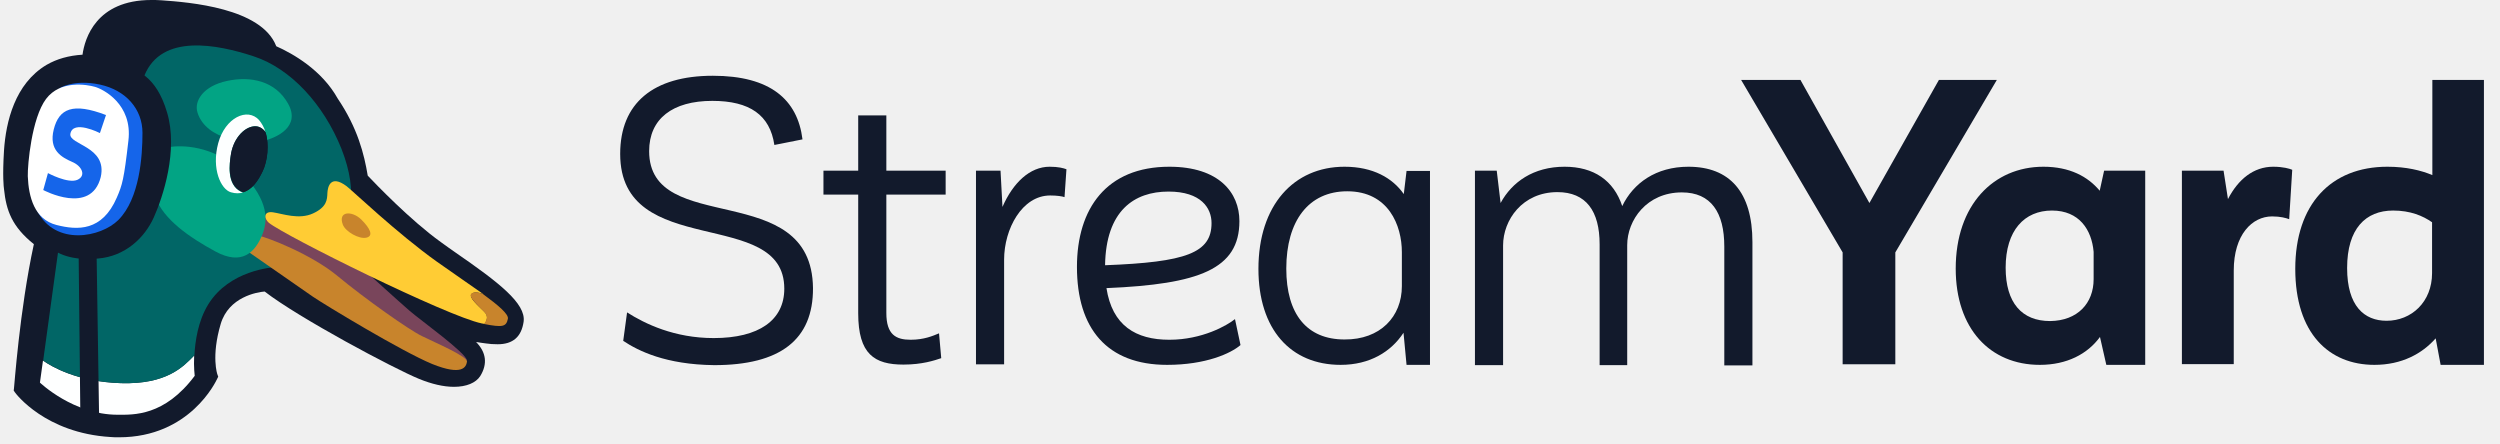
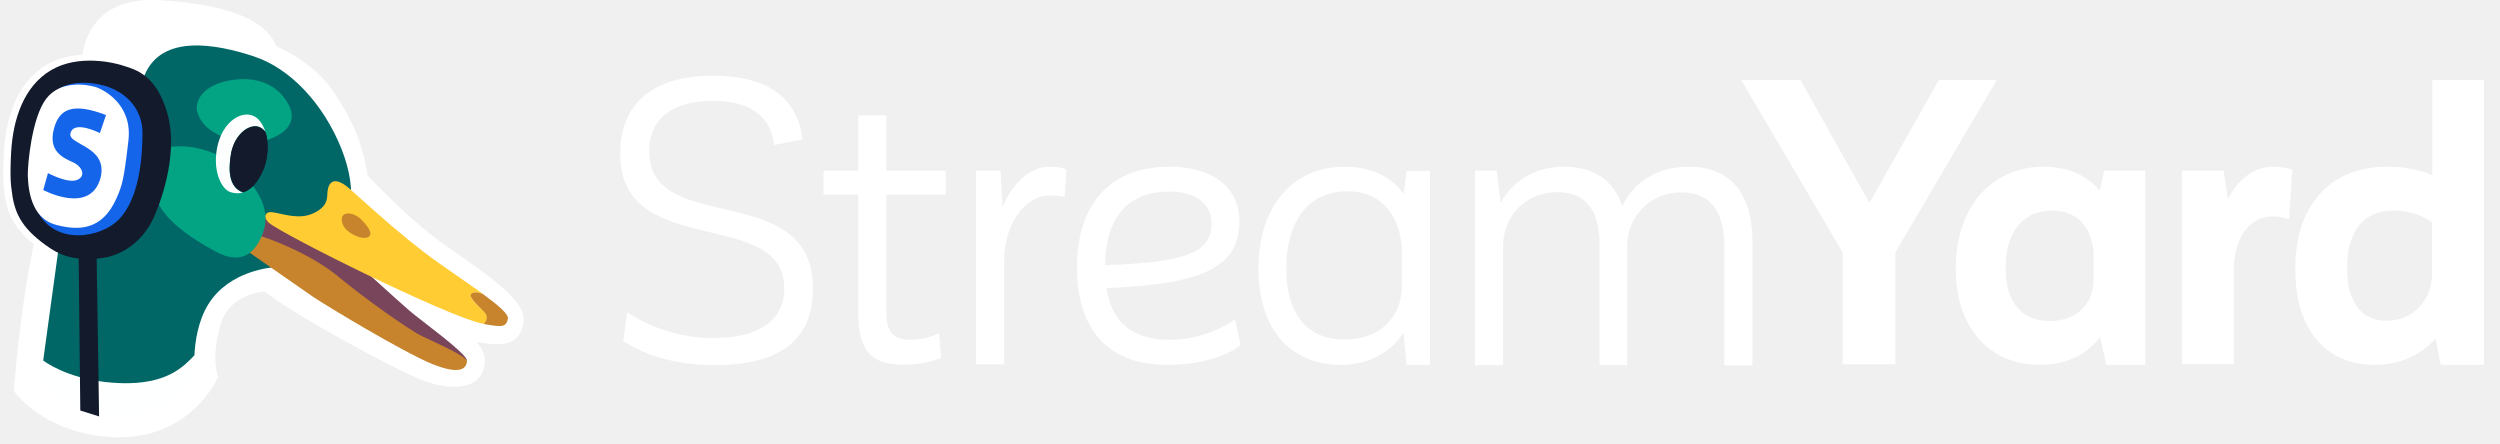
<svg xmlns="http://www.w3.org/2000/svg" width="231" height="41" viewBox="0 0 231 41" fill="none">
-   <path d="M57.585 31.496L57.942 28.866C59.598 29.923 62.325 31.238 65.945 31.238C70.124 31.238 72.469 29.588 72.469 26.674C72.469 19.016 57.305 24.121 57.305 14.22C57.305 9.527 60.363 7 65.868 7C71.169 7 73.692 9.192 74.151 12.879L71.551 13.395C71.144 10.636 69.283 9.321 65.817 9.321C62.147 9.321 59.981 10.971 59.981 13.962C59.981 21.955 75.018 16.412 75.12 26.622C75.145 31.393 72.087 33.739 65.995 33.739C61.51 33.688 58.987 32.424 57.585 31.496Z" fill="#121A2C" />
-   <path d="M81.898 17.984V28.917C81.898 30.929 82.79 31.393 84.141 31.393C85.39 31.393 86.205 31.032 86.766 30.8L86.97 33.094C86.358 33.301 85.211 33.688 83.478 33.688C80.802 33.688 79.298 32.733 79.298 28.943V17.984H76.087V15.767H79.298V10.661H81.898V15.767H87.378V17.984H81.898Z" fill="#121A2C" />
-   <path d="M98.54 15.638L98.362 18.216C98.158 18.139 97.674 18.062 97.037 18.062C94.437 18.062 92.78 21.156 92.78 23.992V33.665H90.181V15.767H92.449L92.628 19.119C93.596 16.901 95.151 15.406 96.985 15.406C97.802 15.406 98.26 15.535 98.54 15.638Z" fill="#121A2C" />
-   <path d="M114.623 31.883C113.731 32.656 111.412 33.713 107.843 33.713C102.287 33.713 99.51 30.361 99.51 24.663C99.51 19.274 102.237 15.406 108.047 15.406C112.635 15.406 114.521 17.804 114.521 20.434C114.521 24.869 110.799 26.261 102.237 26.622C102.771 30.078 104.938 31.393 108.047 31.393C111.08 31.393 113.373 30.078 114.113 29.485L114.623 31.883ZM102.109 24.508C109.602 24.224 111.946 23.373 111.946 20.614C111.946 19.222 110.978 17.701 107.971 17.701C104.785 17.701 102.185 19.48 102.109 24.508Z" fill="#121A2C" />
-   <path d="M132.131 15.767V33.713H129.965L129.685 30.748C128.538 32.501 126.575 33.713 123.874 33.713C119.261 33.713 116.279 30.439 116.279 24.843C116.279 18.938 119.566 15.406 124.23 15.406C126.856 15.406 128.666 16.437 129.71 17.933L129.965 15.793H132.131V15.767ZM129.532 26.442V23.296C129.532 20.846 128.308 17.675 124.485 17.675C120.917 17.675 118.853 20.408 118.853 24.817C118.853 29.046 120.765 31.367 124.23 31.367C127.544 31.393 129.532 29.253 129.532 26.442Z" fill="#121A2C" />
-   <path d="M161.924 22.368V33.765H159.325V22.78C159.325 19.635 158.101 17.778 155.4 17.778C152.163 17.778 150.354 20.331 150.354 22.651V33.739H147.805V22.574C147.805 19.506 146.556 17.752 143.905 17.752C140.668 17.752 138.885 20.331 138.885 22.677V33.739H136.285V15.767H138.298L138.655 18.758C139.7 16.824 141.688 15.406 144.568 15.406C147.269 15.406 149.105 16.669 149.895 19.042C150.914 16.927 153.004 15.406 156.011 15.406C159.809 15.406 161.924 17.727 161.924 22.368Z" fill="#121A2C" />
-   <path d="M184.507 7.387L175.128 23.322V33.657H170.26V23.322L160.881 7.387H166.361L172.733 18.758L179.155 7.387H184.507Z" fill="#121A2C" />
-   <path d="M198.218 15.767V33.713H194.624L194.038 31.135C192.891 32.708 190.98 33.713 188.482 33.713C183.894 33.713 180.708 30.387 180.708 24.817C180.708 18.938 184.2 15.406 188.813 15.406C191.235 15.406 192.917 16.308 194.013 17.623L194.42 15.767H198.218ZM193.451 25.797V23.27C193.273 21.233 192.127 19.454 189.603 19.454C187.054 19.454 185.322 21.285 185.322 24.74C185.322 27.989 186.825 29.665 189.425 29.665C191.973 29.639 193.451 28.015 193.451 25.797Z" fill="#121A2C" />
-   <path d="M211.802 15.689L211.521 20.253C211.241 20.15 210.731 19.996 209.941 19.996C208.106 19.996 206.399 21.672 206.399 24.998V33.648H201.607V15.767H205.456L205.864 18.397C206.807 16.566 208.234 15.406 210.043 15.406C210.961 15.406 211.572 15.586 211.802 15.689Z" fill="#121A2C" />
-   <path d="M229.515 7.387V33.713H225.514L225.055 31.264C223.807 32.682 221.921 33.713 219.398 33.713C215.192 33.713 212.083 30.8 212.083 24.843C212.083 18.887 215.37 15.406 220.595 15.406C222.328 15.406 223.704 15.741 224.749 16.179V7.387H229.515ZM224.723 25.23V20.537C223.882 19.944 222.711 19.454 221.13 19.454C218.581 19.454 216.874 21.13 216.874 24.766C216.874 28.273 218.454 29.639 220.518 29.639C222.812 29.639 224.723 27.912 224.723 25.23Z" fill="#121A2C" />
-   <path d="M42.1 23.342C41.641 23.029 41.181 22.691 40.747 22.378C37.938 20.372 34.618 16.907 33.979 16.23C33.647 14.25 33.06 11.853 31.196 9.092C29.74 6.487 27.11 4.976 25.526 4.272C24.173 0.729 17.482 0.208 14.902 0.026C14.596 -3.98565e-07 14.289 0 13.983 0C8.875 0 7.828 3.569 7.624 5.054C6.347 5.132 5.249 5.445 4.304 5.992C1.367 7.737 0.55 11.254 0.371 13.885C0.218 16.334 0.346 17.298 0.371 17.48C0.575 19.46 1.112 20.945 3.129 22.561C1.801 28.683 1.316 35.821 1.29 35.899L1.265 36.081L1.367 36.237C1.469 36.394 4.202 40.015 10.203 40.38C10.459 40.406 10.739 40.406 10.995 40.406C17.558 40.406 19.959 35.221 20.061 35.013L20.163 34.805L20.087 34.596C20.087 34.596 19.499 32.955 20.393 29.933C21.134 27.432 23.764 26.989 24.454 26.937C27.62 29.386 36.431 34.075 38.73 35.013C39.879 35.482 40.977 35.743 41.947 35.743C43.096 35.743 43.965 35.378 44.373 34.753C45.063 33.632 44.935 32.564 43.99 31.6C44.246 31.652 44.552 31.679 44.884 31.731C45.191 31.783 45.599 31.809 45.982 31.809C47.387 31.809 48.179 31.131 48.383 29.725C48.613 28.031 46.059 26.078 42.1 23.342ZM11.021 39.911C10.995 39.911 10.995 39.911 10.969 39.911C11.072 39.911 11.174 39.911 11.301 39.911C11.199 39.911 11.123 39.911 11.021 39.911ZM13.881 0.547C13.906 0.547 13.957 0.547 13.983 0.547C14.059 0.547 14.111 0.547 14.187 0.547C14.111 0.547 13.983 0.521 13.881 0.547ZM17.431 0.834C17.788 0.886 18.171 0.938 18.554 0.99C18.171 0.938 17.788 0.86 17.431 0.834Z" fill="#121A2C" />
-   <path d="M40.62 22.821C37.427 20.555 33.673 16.491 33.673 16.491C33.341 14.406 32.779 12.114 30.941 9.405C29.459 6.747 26.676 5.288 25.297 4.689C24.275 1.303 17.584 0.755 15.056 0.573C8.135 0.052 8.263 5.809 8.263 5.809L5.785 14.172L3.921 22.248C2.491 28.5 2.006 35.951 2.006 35.951C2.006 35.951 4.611 39.52 10.459 39.885C17.354 40.301 19.806 34.805 19.806 34.805C19.806 34.805 19.142 33.059 20.112 29.803C21.083 26.546 24.837 26.416 24.837 26.416C27.876 28.839 36.891 33.632 39.138 34.544C41.794 35.638 43.659 35.274 44.144 34.492C44.629 33.711 44.833 32.721 43.378 31.574C42.433 30.845 41.871 30.454 41.871 30.454C42.944 30.715 43.071 30.975 45.165 31.236C46.647 31.418 47.821 31.418 48.077 29.699C48.281 27.927 43.991 25.218 40.62 22.821Z" fill="#121A2C" />
-   <path d="M11.147 35.404C7.112 35.274 4.763 33.867 3.971 33.32L3.69 35.352C3.69 35.352 6.78 38.322 10.866 38.322C12.322 38.322 15.182 38.478 17.991 34.727C17.991 34.727 17.889 33.945 17.94 32.851C16.919 33.867 15.412 35.534 11.147 35.404Z" fill="#FEFFFF" />
-   <path d="M3.69 33.111C3.69 33.111 3.792 33.19 3.971 33.32L3.997 33.085L3.69 33.111Z" fill="#121A2C" />
-   <path d="M18.427 32.382L17.967 32.408C17.967 32.564 17.942 32.695 17.942 32.851C18.12 32.669 18.274 32.512 18.427 32.382Z" fill="#121A2C" />
+   <g fill="#fff">
+     <path d="M57.585 31.496L57.942 28.866C59.598 29.923 62.325 31.238 65.945 31.238C70.124 31.238 72.469 29.588 72.469 26.674C72.469 19.016 57.305 24.121 57.305 14.22C57.305 9.527 60.363 7 65.868 7C71.169 7 73.692 9.192 74.151 12.879L71.551 13.395C71.144 10.636 69.283 9.321 65.817 9.321C62.147 9.321 59.981 10.971 59.981 13.962C59.981 21.955 75.018 16.412 75.12 26.622C75.145 31.393 72.087 33.739 65.995 33.739C61.51 33.688 58.987 32.424 57.585 31.496Z" />
+     <path d="M81.898 17.984V28.917C81.898 30.929 82.79 31.393 84.141 31.393C85.39 31.393 86.205 31.032 86.766 30.8L86.97 33.094C86.358 33.301 85.211 33.688 83.478 33.688C80.802 33.688 79.298 32.733 79.298 28.943V17.984H76.087V15.767H79.298V10.661H81.898V15.767H87.378V17.984H81.898Z" />
+     <path d="M98.54 15.638L98.362 18.216C98.158 18.139 97.674 18.062 97.037 18.062C94.437 18.062 92.78 21.156 92.78 23.992V33.665H90.181V15.767H92.449L92.628 19.119C93.596 16.901 95.151 15.406 96.985 15.406C97.802 15.406 98.26 15.535 98.54 15.638Z" />
+     <path d="M114.623 31.883C113.731 32.656 111.412 33.713 107.843 33.713C102.287 33.713 99.51 30.361 99.51 24.663C99.51 19.274 102.237 15.406 108.047 15.406C112.635 15.406 114.521 17.804 114.521 20.434C114.521 24.869 110.799 26.261 102.237 26.622C102.771 30.078 104.938 31.393 108.047 31.393C111.08 31.393 113.373 30.078 114.113 29.485L114.623 31.883ZM102.109 24.508C109.602 24.224 111.946 23.373 111.946 20.614C111.946 19.222 110.978 17.701 107.971 17.701C104.785 17.701 102.185 19.48 102.109 24.508Z" />
+     <path d="M132.131 15.767V33.713H129.965L129.685 30.748C128.538 32.501 126.575 33.713 123.874 33.713C119.261 33.713 116.279 30.439 116.279 24.843C116.279 18.938 119.566 15.406 124.23 15.406C126.856 15.406 128.666 16.437 129.71 17.933L129.965 15.793H132.131V15.767ZM129.532 26.442V23.296C129.532 20.846 128.308 17.675 124.485 17.675C120.917 17.675 118.853 20.408 118.853 24.817C118.853 29.046 120.765 31.367 124.23 31.367C127.544 31.393 129.532 29.253 129.532 26.442Z" />
+     <path d="M161.924 22.368V33.765H159.325V22.78C159.325 19.635 158.101 17.778 155.4 17.778C152.163 17.778 150.354 20.331 150.354 22.651V33.739H147.805V22.574C147.805 19.506 146.556 17.752 143.905 17.752C140.668 17.752 138.885 20.331 138.885 22.677V33.739H136.285V15.767H138.298L138.655 18.758C139.7 16.824 141.688 15.406 144.568 15.406C147.269 15.406 149.105 16.669 149.895 19.042C150.914 16.927 153.004 15.406 156.011 15.406C159.809 15.406 161.924 17.727 161.924 22.368Z" />
+     <path d="M184.507 7.387L175.128 23.322V33.657H170.26V23.322L160.881 7.387H166.361L172.733 18.758L179.155 7.387H184.507Z" />
+     <path d="M198.218 15.767V33.713H194.624L194.038 31.135C192.891 32.708 190.98 33.713 188.482 33.713C183.894 33.713 180.708 30.387 180.708 24.817C180.708 18.938 184.2 15.406 188.813 15.406C191.235 15.406 192.917 16.308 194.013 17.623L194.42 15.767H198.218ZM193.451 25.797V23.27C193.273 21.233 192.127 19.454 189.603 19.454C187.054 19.454 185.322 21.285 185.322 24.74C185.322 27.989 186.825 29.665 189.425 29.665C191.973 29.639 193.451 28.015 193.451 25.797Z" />
+     <path d="M211.802 15.689L211.521 20.253C211.241 20.15 210.731 19.996 209.941 19.996C208.106 19.996 206.399 21.672 206.399 24.998V33.648H201.607V15.767H205.456L205.864 18.397C206.807 16.566 208.234 15.406 210.043 15.406C210.961 15.406 211.572 15.586 211.802 15.689Z" />
+     <path d="M229.515 7.387V33.713H225.514L225.055 31.264C223.807 32.682 221.921 33.713 219.398 33.713C215.192 33.713 212.083 30.8 212.083 24.843C212.083 18.887 215.37 15.406 220.595 15.406C222.328 15.406 223.704 15.741 224.749 16.179V7.387H229.515ZM224.723 25.23V20.537C223.882 19.944 222.711 19.454 221.13 19.454C218.581 19.454 216.874 21.13 216.874 24.766C216.874 28.273 218.454 29.639 220.518 29.639C222.812 29.639 224.723 27.912 224.723 25.23Z" />
+     <path d="M42.1 23.342C41.641 23.029 41.181 22.691 40.747 22.378C37.938 20.372 34.618 16.907 33.979 16.23C33.647 14.25 33.06 11.853 31.196 9.092C29.74 6.487 27.11 4.976 25.526 4.272C24.173 0.729 17.482 0.208 14.902 0.026C14.596 -3.98565e-07 14.289 0 13.983 0C8.875 0 7.828 3.569 7.624 5.054C6.347 5.132 5.249 5.445 4.304 5.992C1.367 7.737 0.55 11.254 0.371 13.885C0.218 16.334 0.346 17.298 0.371 17.48C0.575 19.46 1.112 20.945 3.129 22.561C1.801 28.683 1.316 35.821 1.29 35.899L1.265 36.081L1.367 36.237C1.469 36.394 4.202 40.015 10.203 40.38C10.459 40.406 10.739 40.406 10.995 40.406C17.558 40.406 19.959 35.221 20.061 35.013L20.163 34.805L20.087 34.596C20.087 34.596 19.499 32.955 20.393 29.933C21.134 27.432 23.764 26.989 24.454 26.937C27.62 29.386 36.431 34.075 38.73 35.013C39.879 35.482 40.977 35.743 41.947 35.743C43.096 35.743 43.965 35.378 44.373 34.753C45.063 33.632 44.935 32.564 43.99 31.6C44.246 31.652 44.552 31.679 44.884 31.731C45.191 31.783 45.599 31.809 45.982 31.809C47.387 31.809 48.179 31.131 48.383 29.725C48.613 28.031 46.059 26.078 42.1 23.342ZM11.021 39.911C10.995 39.911 10.995 39.911 10.969 39.911C11.072 39.911 11.174 39.911 11.301 39.911C11.199 39.911 11.123 39.911 11.021 39.911ZM13.881 0.547C13.906 0.547 13.957 0.547 13.983 0.547C14.059 0.547 14.111 0.547 14.187 0.547C14.111 0.547 13.983 0.521 13.881 0.547ZM17.431 0.834C17.788 0.886 18.171 0.938 18.554 0.99C18.171 0.938 17.788 0.86 17.431 0.834Z" />
+     <path d="M40.62 22.821C37.427 20.555 33.673 16.491 33.673 16.491C33.341 14.406 32.779 12.114 30.941 9.405C29.459 6.747 26.676 5.288 25.297 4.689C24.275 1.303 17.584 0.755 15.056 0.573C8.135 0.052 8.263 5.809 8.263 5.809L5.785 14.172L3.921 22.248C2.491 28.5 2.006 35.951 2.006 35.951C2.006 35.951 4.611 39.52 10.459 39.885C17.354 40.301 19.806 34.805 19.806 34.805C19.806 34.805 19.142 33.059 20.112 29.803C21.083 26.546 24.837 26.416 24.837 26.416C27.876 28.839 36.891 33.632 39.138 34.544C41.794 35.638 43.659 35.274 44.144 34.492C44.629 33.711 44.833 32.721 43.378 31.574C42.433 30.845 41.871 30.454 41.871 30.454C42.944 30.715 43.071 30.975 45.165 31.236C46.647 31.418 47.821 31.418 48.077 29.699C48.281 27.927 43.991 25.218 40.62 22.821Z" />
+     <path d="M11.147 35.404C7.112 35.274 4.763 33.867 3.971 33.32L3.69 35.352C3.69 35.352 6.78 38.322 10.866 38.322C12.322 38.322 15.182 38.478 17.991 34.727C17.991 34.727 17.889 33.945 17.94 32.851C16.919 33.867 15.412 35.534 11.147 35.404Z" fill="#FEFFFF" />
+     <path d="M3.69 33.111C3.69 33.111 3.792 33.19 3.971 33.32L3.997 33.085L3.69 33.111Z" />
+     <path d="M18.427 32.382L17.967 32.408C17.967 32.564 17.942 32.695 17.942 32.851C18.12 32.669 18.274 32.512 18.427 32.382Z" />
+   </g>
  <path d="M31.553 13.755C29.893 9.613 26.854 6.331 23.457 5.21C20.06 4.09 14.927 3.074 13.344 6.982C13.344 6.982 5.836 20.268 5.35 23.394L4.022 33.085L3.997 33.32C4.763 33.867 7.138 35.274 11.173 35.404C15.438 35.534 16.97 33.867 17.966 32.825C17.966 32.695 17.992 32.538 17.992 32.382C18.119 30.897 18.503 28.995 19.652 27.536C21.823 24.775 25.602 24.671 25.602 24.671C25.602 24.671 28.462 25.009 30.454 22.899C32.446 20.789 33.187 17.923 31.553 13.755Z" fill="#016666" />
  <path d="M34.005 25.27C34.005 25.27 36.815 27.823 37.836 28.709C38.858 29.594 43.123 32.642 43.148 33.32C43.148 33.476 32.448 28.318 32.448 28.318C32.448 28.318 23.279 21.831 23.331 21.649C23.382 21.466 23.714 20.164 23.918 20.086C24.122 20.008 28.438 20.164 28.438 20.164L34.005 25.27Z" fill="#79455B" />
  <path d="M23.867 21.779C24.607 21.883 28.795 23.498 31.221 25.53C33.673 27.562 37.785 30.48 38.985 31.053C40.185 31.652 43.224 32.929 43.148 33.424C43.071 33.919 42.714 34.753 39.93 33.632C37.146 32.486 29.919 28.11 28.898 27.406C27.876 26.703 22.717 23.108 22.717 23.108L23.867 21.779Z" fill="#C8842C" />
  <path d="M15.643 13.599C16.665 13.39 19.755 13.416 22.13 15.761C24.505 18.106 24.914 19.981 24.25 21.649C23.586 23.316 22.36 24.567 19.908 23.238C17.457 21.909 15.107 20.268 14.366 18.236C13.626 16.204 15.643 13.599 15.643 13.599Z" fill="#02A484" />
  <path d="M1.06 17.454C1.29 19.565 1.877 20.971 4.278 22.691C5.376 23.472 6.551 24.098 9.054 23.889C11.582 23.681 13.37 21.961 14.212 20.086C15.055 18.21 16.485 13.885 15.438 10.395C14.417 6.904 12.501 6.435 11.556 6.122C10.611 5.783 7.266 4.976 4.712 6.487C2.158 7.998 1.213 11.072 1.035 13.964C0.881 16.595 1.06 17.454 1.06 17.454Z" fill="#121A2C" />
  <path d="M5.503 8.154C5.503 8.154 6.806 7.294 9.232 7.815C11.658 8.337 13.165 10.108 13.165 12.27C13.165 14.433 12.91 18.34 10.943 20.32C9.334 21.935 5.12 22.769 3.435 19.487C1.749 16.204 5.912 13.781 5.912 13.781L5.503 8.154Z" fill="#1565EA" />
  <path d="M18.247 10.395C17.916 9.326 18.784 7.946 20.98 7.477C23.176 7.008 25.449 7.477 26.624 9.587C27.799 11.697 25.577 12.739 24.3 13.026C23.023 13.312 19.065 13.026 18.247 10.395Z" fill="#02A484" />
  <path d="M21.311 14.432C21.515 12.896 22.486 11.775 23.456 11.671C23.916 11.619 24.274 11.853 24.529 12.192C24.401 11.775 24.197 11.411 23.942 11.098C22.869 9.9 20.8 10.863 20.162 13.234C19.524 15.605 20.417 17.507 21.337 17.767C21.771 17.897 22.128 17.871 22.46 17.793C22.384 17.767 22.333 17.767 22.256 17.715C20.877 17.012 21.235 15.006 21.311 14.432Z" fill="#FDFFFF" />
  <path d="M24.531 12.192C24.914 13.39 24.71 14.901 24.276 15.813C23.841 16.699 23.279 17.533 22.437 17.767" fill="#121A2C" />
  <path d="M24.275 15.813C24.709 14.901 24.888 13.39 24.53 12.192C24.275 11.853 23.892 11.619 23.458 11.671C22.487 11.775 21.491 12.895 21.313 14.432C21.236 15.006 20.904 17.038 22.258 17.689C22.334 17.715 22.385 17.741 22.462 17.767C23.305 17.532 23.866 16.699 24.275 15.813Z" fill="#121A2C" />
  <path d="M44.757 28.813C44.118 28.188 43.301 27.484 43.556 27.172C43.709 26.989 44.093 26.963 44.654 27.172C43.48 26.338 41.973 25.322 40.364 24.176C36.737 21.597 32.447 17.507 32.013 17.194C30.532 16.1 30.276 17.272 30.251 17.845C30.225 18.418 30.225 19.122 28.923 19.721C27.62 20.32 26.114 19.747 25.22 19.617C24.326 19.486 24.402 20.216 24.837 20.581C26.292 21.779 41.334 29.23 44.501 29.881C44.603 29.907 44.68 29.907 44.782 29.933C44.91 29.725 45.216 29.256 44.757 28.813Z" fill="#FFCC34" />
  <path d="M46.927 29.464C47.029 29.047 46.084 28.24 44.629 27.172C44.067 26.937 43.684 26.989 43.531 27.172C43.301 27.458 44.118 28.188 44.731 28.813C45.191 29.256 44.91 29.725 44.705 29.933C46.442 30.272 46.774 30.194 46.927 29.464Z" fill="#C8842C" />
  <path d="M31.68 20.763C31.936 21.414 33.187 22.118 33.851 21.961C34.541 21.805 34.209 21.102 33.366 20.268C32.523 19.46 31.195 19.486 31.68 20.763Z" fill="#C8842C" />
  <path d="M7.266 23.498L7.419 37.931L9.156 38.478L8.926 23.498H7.266Z" fill="#121A2C" />
  <path d="M10.791 18.262C9.437 21.388 7.164 21.284 5.224 20.789C3.181 20.268 2.644 18.21 2.568 16.282C2.542 15.24 2.925 10.915 4.253 9.144C5.581 7.373 8.033 7.815 8.773 8.024C9.514 8.232 12.272 9.613 11.864 13C11.455 16.569 11.302 17.09 10.791 18.262Z" fill="white" />
  <path d="M3.997 17.559L4.431 15.995C4.431 15.995 6.27 16.985 7.138 16.621C7.981 16.256 7.598 15.344 6.653 14.954C5.708 14.537 4.482 13.885 4.967 11.958C5.453 10.03 6.729 9.457 9.794 10.629L9.232 12.296C9.232 12.296 6.729 11.02 6.5 12.374C6.346 13.39 9.947 13.521 9.309 16.36C8.415 19.929 3.997 17.559 3.997 17.559Z" fill="#1565EA" />
</svg>
